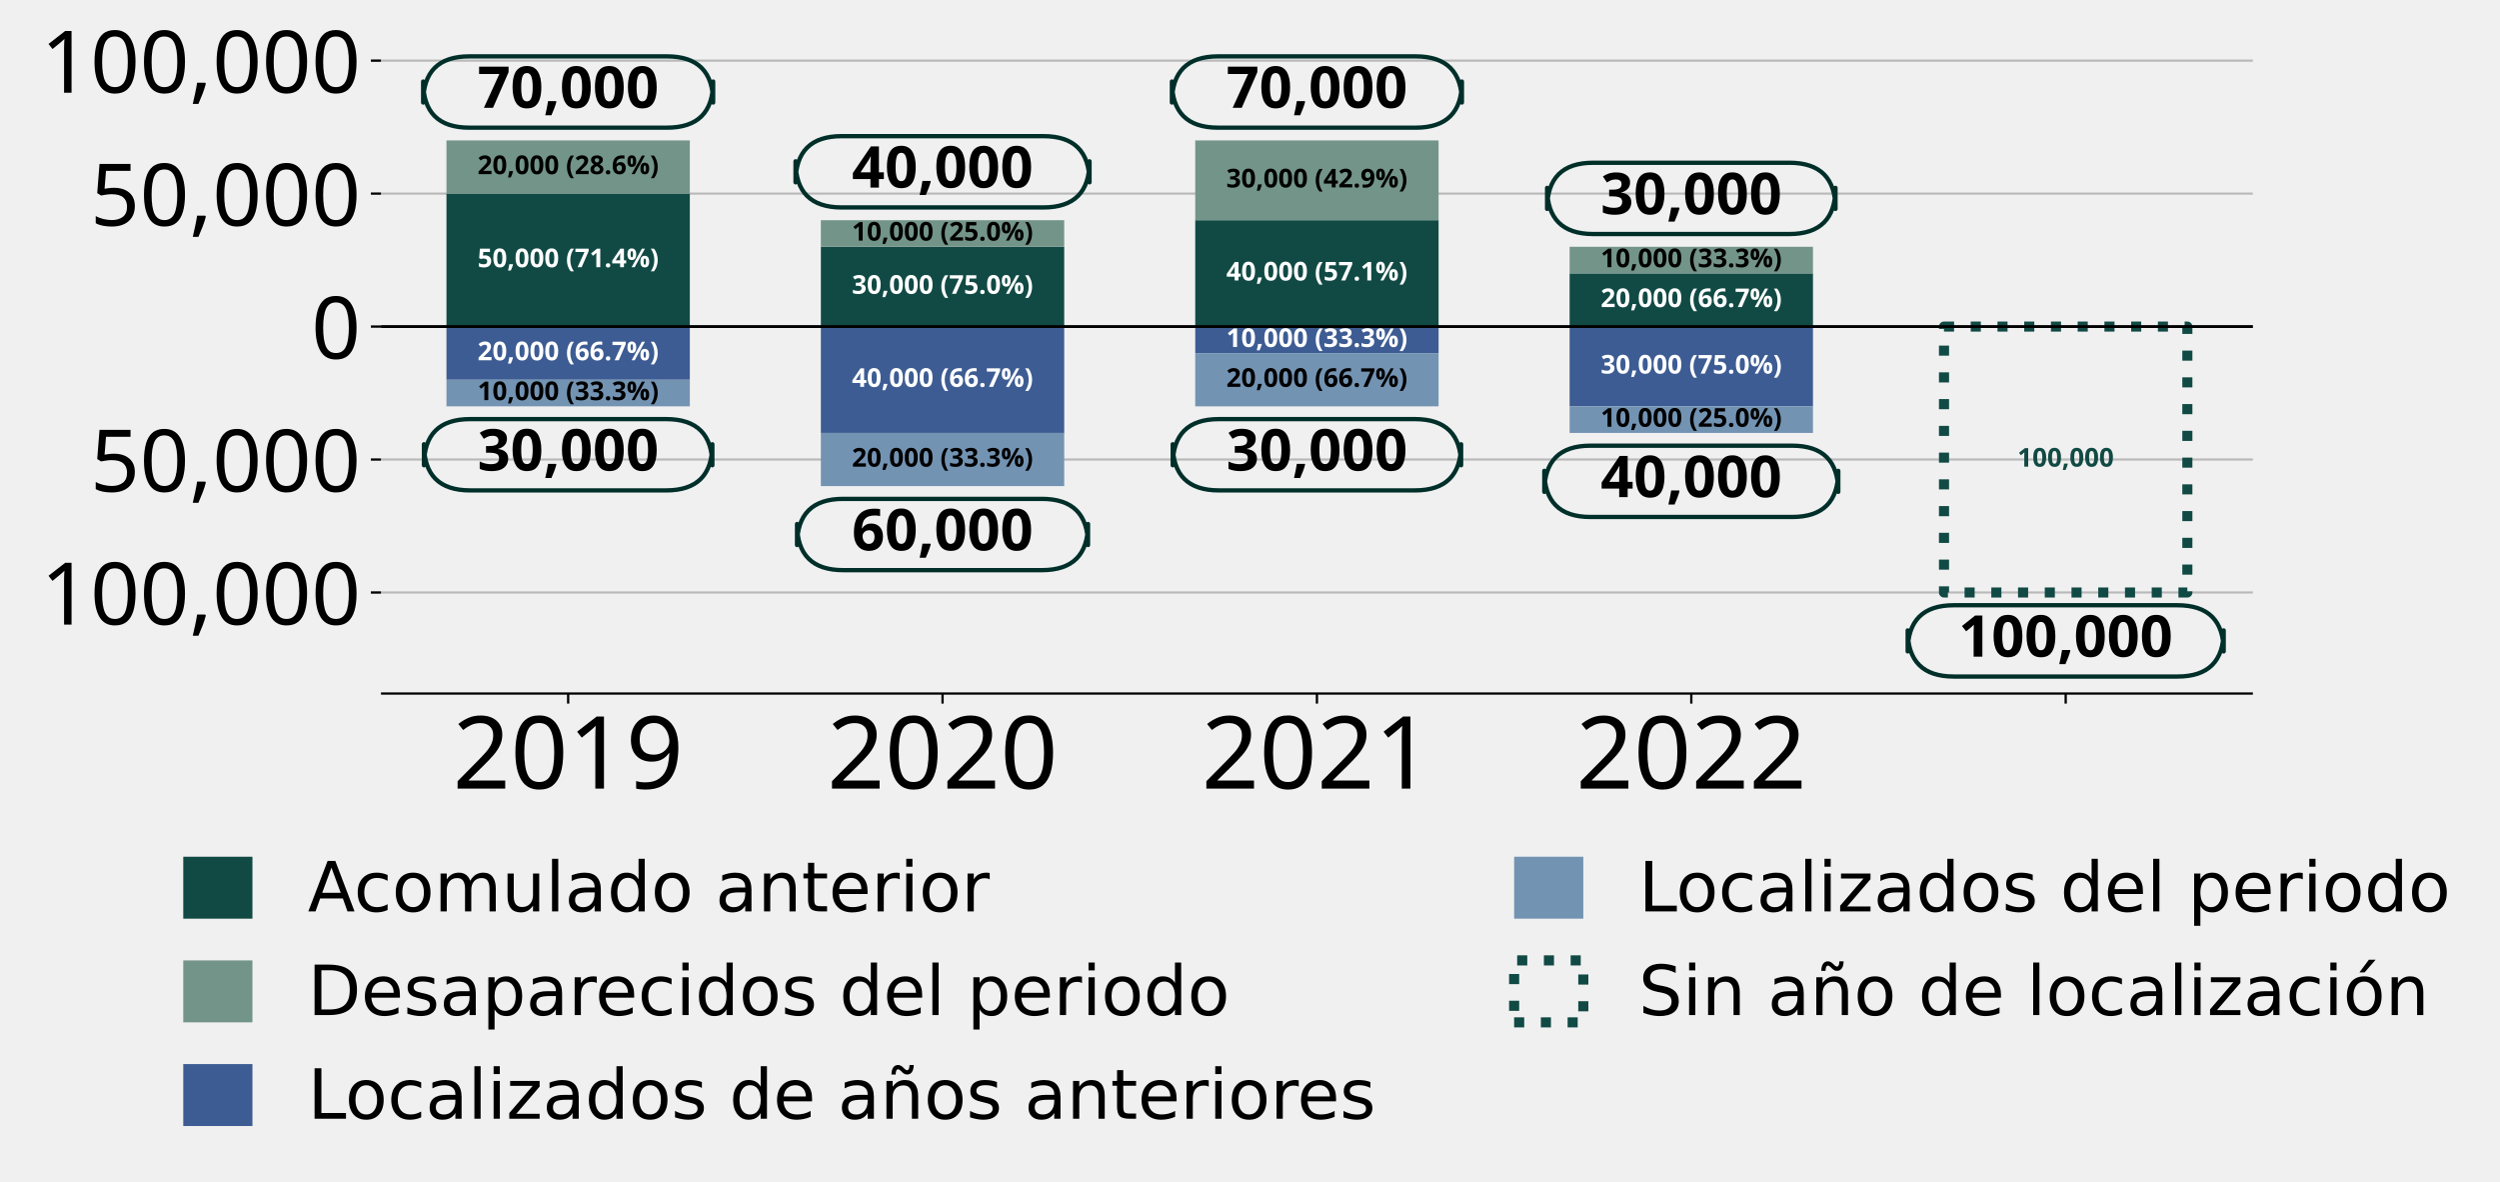
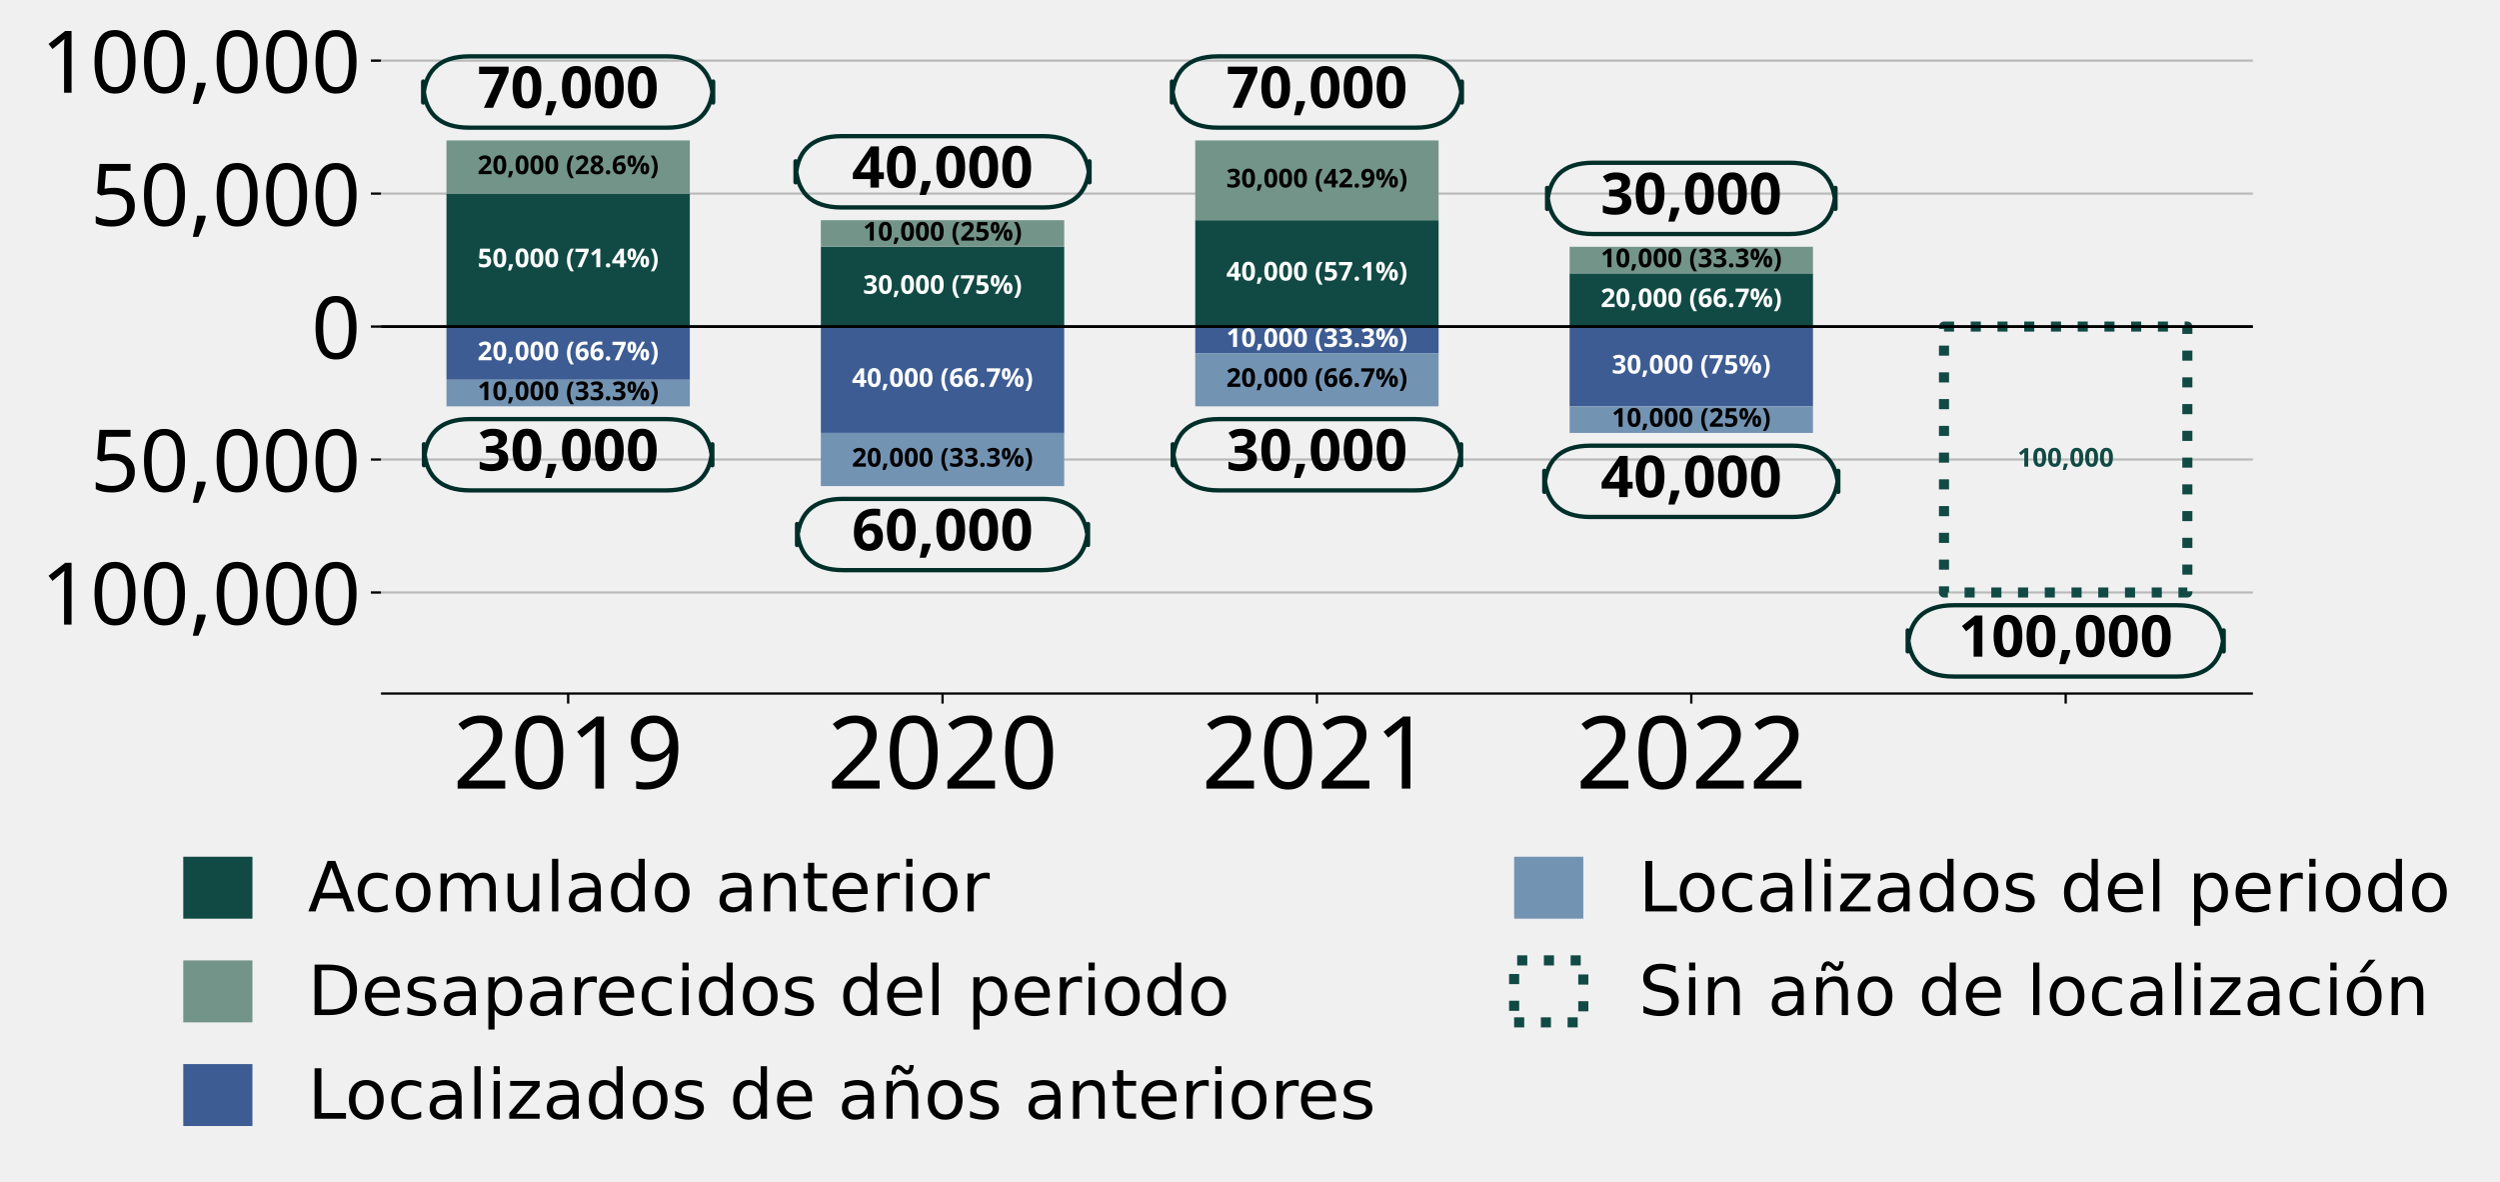
<svg xmlns="http://www.w3.org/2000/svg" xmlns:xlink="http://www.w3.org/1999/xlink" width="866.95pt" height="409.75pt" version="1.1" viewBox="0 0 866.95 409.75">
  <defs>
    <style type="text/css">*{stroke-linejoin: round; stroke-linecap: butt}</style>
  </defs>
  <path d="m0 409.75h866.95v-409.75h-866.95v409.75z" opacity="0" />
  <path d="m132.17 240.5h649.4v-233.3h-649.4v233.3z" opacity="0" />
  <defs>
    <path id="b" d="m0 0v3.5" stroke="#000" stroke-width=".8" />
  </defs>
  <use x="197.106" y="240.504" stroke="#000000" stroke-width=".8" xlink:href="#b" />
  <text transform="rotate(-0 197.11 273.48)" x="197.106" y="273.475" font-family="'Montserrat'" font-size="35px" font-weight="500" text-anchor="middle">2019</text>
  <use x="326.986" y="240.504" stroke="#000000" stroke-width=".8" xlink:href="#b" />
  <text transform="rotate(-0 326.99 273.48)" x="326.986" y="273.475" font-family="'Montserrat'" font-size="35px" font-weight="500" text-anchor="middle">2020</text>
  <use x="456.866" y="240.504" stroke="#000000" stroke-width=".8" xlink:href="#b" />
  <text transform="rotate(-0 456.87 273.48)" x="456.866" y="273.475" font-family="'Montserrat'" font-size="35px" font-weight="500" text-anchor="middle">2021</text>
  <use x="586.746" y="240.504" stroke="#000000" stroke-width=".8" xlink:href="#b" />
  <text transform="rotate(-0 586.75 273.48)" x="586.746" y="273.475" font-family="'Montserrat'" font-size="35px" font-weight="500" text-anchor="middle">2022</text>
  <use x="716.626" y="240.504" stroke="#000000" stroke-width=".8" xlink:href="#b" />
  <text transform="rotate(-0 716.63 273.48)" x="716.626" y="273.475" font-family="'Montserrat'" font-size="35px" font-weight="500" text-anchor="middle" />
  <path d="m132.17 205.46h649.4" clip-path="url(#a)" fill="none" stroke="#b9b9b9" stroke-linecap="square" stroke-width=".75" />
  <defs>
    <path id="c" d="m0 0h-3.5" stroke="#000" stroke-width=".8" />
  </defs>
  <use x="132.166" y="205.462" stroke="#000000" stroke-width=".8" xlink:href="#c" />
  <text transform="rotate(-0 125.17 216.59)" x="125.166" y="216.593" font-family="'Montserrat'" font-size="30px" font-weight="500" text-anchor="end">100,000</text>
  <path d="m132.17 159.35h649.4" clip-path="url(#a)" fill="none" stroke="#b9b9b9" stroke-linecap="square" stroke-width=".75" />
  <use x="132.166" y="159.355" stroke="#000000" stroke-width=".8" xlink:href="#c" />
  <text transform="rotate(-0 125.17 170.49)" x="125.166" y="170.485" font-family="'Montserrat'" font-size="30px" font-weight="500" text-anchor="end">50,000</text>
  <path d="m132.17 113.25h649.4" clip-path="url(#a)" fill="none" stroke="#b9b9b9" stroke-linecap="square" stroke-width=".75" />
  <use x="132.166" y="113.247" stroke="#000000" stroke-width=".8" xlink:href="#c" />
  <text transform="rotate(-0 125.17 124.38)" x="125.166" y="124.378" font-family="'Montserrat'" font-size="30px" font-weight="500" text-anchor="end">0</text>
  <path d="m132.17 67.14h649.4" clip-path="url(#a)" fill="none" stroke="#b9b9b9" stroke-linecap="square" stroke-width=".75" />
  <use x="132.166" y="67.14" stroke="#000000" stroke-width=".8" xlink:href="#c" />
  <text transform="rotate(-0 125.17 78.27)" x="125.166" y="78.27" font-family="'Montserrat'" font-size="30px" font-weight="500" text-anchor="end">50,000</text>
  <path d="m132.17 21.032h649.4" clip-path="url(#a)" fill="none" stroke="#b9b9b9" stroke-linecap="square" stroke-width=".75" />
  <use x="132.166" y="21.032" stroke="#000000" stroke-width=".8" xlink:href="#c" />
  <text transform="rotate(-0 125.17 32.163)" x="125.166" y="32.163" font-family="'Montserrat'" font-size="30px" font-weight="500" text-anchor="end">100,000</text>
  <path d="m154.89 113.25h84.422v-46.108h-84.422z" clip-path="url(#a)" fill="#114a44" />
  <path d="m154.89 67.14h84.422v-18.443h-84.422z" clip-path="url(#a)" fill="#739489" />
  <path d="m154.89 113.25h84.422v18.443h-84.422z" clip-path="url(#a)" fill="#3d5c93" />
  <path d="m154.89 131.69h84.422v9.222h-84.422z" clip-path="url(#a)" fill="#7393b3" />
  <path d="m284.77 113.25h84.422v-27.665h-84.422z" clip-path="url(#a)" fill="#114a44" />
  <path d="m284.77 85.583h84.422v-9.222h-84.422z" clip-path="url(#a)" fill="#739489" />
  <path d="m284.77 113.25h84.422v36.886h-84.422z" clip-path="url(#a)" fill="#3d5c93" />
  <path d="m284.77 150.13h84.422v18.443h-84.422z" clip-path="url(#a)" fill="#7393b3" />
  <path d="m414.65 113.25h84.422v-36.886h-84.422z" clip-path="url(#a)" fill="#114a44" />
  <path d="m414.65 76.361h84.422v-27.665h-84.422z" clip-path="url(#a)" fill="#739489" />
  <path d="m414.65 113.25h84.422v9.222h-84.422z" clip-path="url(#a)" fill="#3d5c93" />
  <path d="m414.65 122.47h84.422v18.443h-84.422z" clip-path="url(#a)" fill="#7393b3" />
  <path d="m544.53 113.25h84.422v-18.443h-84.422z" clip-path="url(#a)" fill="#114a44" />
  <path d="m544.53 94.804h84.422v-9.222h-84.422z" clip-path="url(#a)" fill="#739489" />
  <path d="m544.53 113.25h84.422v27.665h-84.422z" clip-path="url(#a)" fill="#3d5c93" />
  <path d="m544.53 140.91h84.422v9.222h-84.422z" clip-path="url(#a)" fill="#7393b3" />
  <path d="m674.41 113.25h84.422v92.215h-84.422v-92.215z" clip-path="url(#a)" fill="none" stroke="#114a44" stroke-dasharray="3.5,5.775" stroke-width="3.5" />
  <path d="m132.17 113.25h649.4" clip-path="url(#a)" fill="none" stroke="#000" stroke-linecap="square" />
  <path d="m132.17 240.5h649.4" fill="none" stroke="#000" stroke-linecap="square" stroke-width=".8" />
  <text transform="rotate(-0 197.11 92.659)" x="197.106" y="92.659" fill="#ffffff" font-family="'Montserrat'" font-size="9px" font-weight="700" text-anchor="middle">50,000 (71.4%)</text>
  <text transform="rotate(-0 197.11 60.384)" x="197.106" y="60.384" font-family="'Montserrat'" font-size="9px" font-weight="700" text-anchor="middle">20,000 (28.6%)</text>
  <text transform="rotate(-0 197.11 124.93)" x="197.106" y="124.935" fill="#ffffff" font-family="'Montserrat'" font-size="9px" font-weight="700" text-anchor="middle">20,000 (66.7%)</text>
  <text transform="rotate(-0 197.11 138.77)" x="197.106" y="138.767" font-family="'Montserrat'" font-size="9px" font-weight="700" text-anchor="middle">10,000 (33.3%)</text>
  <path d="m162.8 44.273h68.603q16 0 16-16v7.278q0-16-16-16h-68.603q-16 0-16 16v-7.278q0 16 16 16z" fill="none" stroke="#002f2a" stroke-width="1.5" />
  <text transform="rotate(-0 197.11 37.392)" x="197.106" y="37.392" font-family="'Montserrat'" font-size="20px" font-weight="700" text-anchor="middle">70,000  </text>
  <path d="m163.08 170.06h68.044q16 0 16-16v7.278q0-16-16-16h-68.044q-16 0-16 16v-7.278q0 16 16 16z" fill="none" stroke="#002f2a" stroke-width="1.5" />
  <text transform="rotate(-0 197.11 163.18)" x="197.106" y="163.176" font-family="'Montserrat'" font-size="20px" font-weight="700" text-anchor="middle">30,000  </text>
-   <text transform="rotate(-0 326.99 101.88)" x="326.986" y="101.881" fill="#ffffff" font-family="'Montserrat'" font-size="9px" font-weight="700" text-anchor="middle">30,000 (75.0%)</text>
-   <text transform="rotate(-0 326.99 83.438)" x="326.986" y="83.438" font-family="'Montserrat'" font-size="9px" font-weight="700" text-anchor="middle">10,000 (25.0%)</text>
+   <text transform="rotate(-0 326.99 101.88)" x="326.986" y="101.881" fill="#ffffff" font-family="'Montserrat'" font-size="9px" font-weight="700" text-anchor="middle">30,000 (75%)</text>
+   <text transform="rotate(-0 326.99 83.438)" x="326.986" y="83.438" font-family="'Montserrat'" font-size="9px" font-weight="700" text-anchor="middle">10,000 (25%)</text>
  <text transform="rotate(-0 326.99 134.16)" x="326.986" y="134.156" fill="#ffffff" font-family="'Montserrat'" font-size="9px" font-weight="700" text-anchor="middle">40,000 (66.7%)</text>
  <text transform="rotate(-0 326.99 161.82)" x="326.986" y="161.821" font-family="'Montserrat'" font-size="9px" font-weight="700" text-anchor="middle">20,000 (33.3%)</text>
  <path d="m291.99 71.938h69.984q16 0 16-16v7.278q0-16-16-16h-69.984q-16 0-16 16v-7.278q0 16 16 16z" fill="none" stroke="#002f2a" stroke-width="1.5" />
  <text transform="rotate(-0 326.99 65.057)" x="326.986" y="65.057" font-family="'Montserrat'" font-size="20px" font-weight="700" text-anchor="middle">40,000  </text>
  <path d="m292.51 197.72h68.944q16 0 16-16v7.278q0-16-16-16h-68.944q-16 0-16 16v-7.278q0 16 16 16z" fill="none" stroke="#002f2a" stroke-width="1.5" />
  <text transform="rotate(-0 326.99 190.84)" x="326.986" y="190.84" font-family="'Montserrat'" font-size="20px" font-weight="700" text-anchor="middle">60,000  </text>
  <text transform="rotate(-0 456.87 97.27)" x="456.866" y="97.27" fill="#ffffff" font-family="'Montserrat'" font-size="9px" font-weight="700" text-anchor="middle">40,000 (57.1%)</text>
  <text transform="rotate(-0 456.87 64.995)" x="456.866" y="64.995" font-family="'Montserrat'" font-size="9px" font-weight="700" text-anchor="middle">30,000 (42.9%)</text>
  <text transform="rotate(-0 456.87 120.32)" x="456.866" y="120.324" fill="#ffffff" font-family="'Montserrat'" font-size="9px" font-weight="700" text-anchor="middle">10,000 (33.3%)</text>
  <text transform="rotate(-0 456.87 134.16)" x="456.866" y="134.156" font-family="'Montserrat'" font-size="9px" font-weight="700" text-anchor="middle">20,000 (66.7%)</text>
  <path d="m422.56 44.273h68.603q16 0 16-16v7.278q0-16-16-16h-68.603q-16 0-16 16v-7.278q0 16 16 16z" fill="none" stroke="#002f2a" stroke-width="1.5" />
  <text transform="rotate(-0 456.87 37.392)" x="456.866" y="37.392" font-family="'Montserrat'" font-size="20px" font-weight="700" text-anchor="middle">70,000  </text>
  <path d="m422.84 170.06h68.044q16 0 16-16v7.278q0-16-16-16h-68.044q-16 0-16 16v-7.278q0 16 16 16z" fill="none" stroke="#002f2a" stroke-width="1.5" />
  <text transform="rotate(-0 456.87 163.18)" x="456.866" y="163.176" font-family="'Montserrat'" font-size="20px" font-weight="700" text-anchor="middle">30,000  </text>
  <text transform="rotate(-0 586.75 106.49)" x="586.746" y="106.492" fill="#ffffff" font-family="'Montserrat'" font-size="9px" font-weight="700" text-anchor="middle">20,000 (66.7%)</text>
  <text transform="rotate(-0 586.75 92.659)" x="586.746" y="92.659" font-family="'Montserrat'" font-size="9px" font-weight="700" text-anchor="middle">10,000 (33.3%)</text>
-   <text transform="rotate(-0 586.75 129.55)" x="586.746" y="129.545" fill="#ffffff" font-family="'Montserrat'" font-size="9px" font-weight="700" text-anchor="middle">30,000 (75.0%)</text>
-   <text transform="rotate(-0 586.75 147.99)" x="586.746" y="147.988" font-family="'Montserrat'" font-size="9px" font-weight="700" text-anchor="middle">10,000 (25.0%)</text>
+   <text transform="rotate(-0 586.75 129.55)" x="586.746" y="129.545" fill="#ffffff" font-family="'Montserrat'" font-size="9px" font-weight="700" text-anchor="middle">30,000 (75%)</text>
+   <text transform="rotate(-0 586.75 147.99)" x="586.746" y="147.988" font-family="'Montserrat'" font-size="9px" font-weight="700" text-anchor="middle">10,000 (25%)</text>
  <path d="m552.72 81.159h68.044q16 0 16-16v7.278q0-16-16-16h-68.044q-16 0-16 16v-7.278q0 16 16 16z" fill="none" stroke="#002f2a" stroke-width="1.5" />
  <text transform="rotate(-0 586.75 74.278)" x="586.746" y="74.278" font-family="'Montserrat'" font-size="20px" font-weight="700" text-anchor="middle">30,000  </text>
  <path d="m551.75 179.28h69.984q16 0 16-16v7.278q0-16-16-16h-69.984q-16 0-16 16v-7.278q0 16 16 16z" fill="none" stroke="#002f2a" stroke-width="1.5" />
  <text transform="rotate(-0 586.75 172.4)" x="586.746" y="172.397" font-family="'Montserrat'" font-size="20px" font-weight="700" text-anchor="middle">40,000  </text>
  <text transform="rotate(-0 716.63 161.82)" x="716.626" y="161.821" fill="#114a44" font-family="'Montserrat'" font-size="9px" font-weight="700" text-anchor="middle">100,000</text>
  <path d="m677.81 234.61h77.625q16 0 16-16v7.278q0-16-16-16h-77.625q-16 0-16 16v-7.278q0 16 16 16z" fill="none" stroke="#002f2a" stroke-width="1.5" />
  <text transform="rotate(-0 716.63 227.73)" x="716.626" y="227.726" font-family="'Montserrat'" font-size="20px" font-weight="700" text-anchor="middle">100,000  </text>
  <path d="m63.577 318.58h24v-21.48h-24z" fill="#114a44" />
  <text transform="rotate(-0 106.78 316.06)" x="106.777" y="316.06" font-family="'DejaVu Sans', 'Bitstream Vera Sans', 'Computer Modern Sans Serif', 'Lucida Grande', 'Verdana', 'Geneva', 'Lucid', 'Arial', 'Helvetica', 'Avant Garde', sans-serif" font-size="24px">Acomulado anterior </text>
  <path d="m63.577 354.53h24v-21.48h-24z" fill="#739489" />
  <text transform="rotate(-0 106.78 352.01)" x="106.777" y="352.011" font-family="'DejaVu Sans', 'Bitstream Vera Sans', 'Computer Modern Sans Serif', 'Lucida Grande', 'Verdana', 'Geneva', 'Lucid', 'Arial', 'Helvetica', 'Avant Garde', sans-serif" font-size="24px">Desaparecidos del periodo</text>
  <path d="m63.577 390.48h24v-21.48h-24z" fill="#3d5c93" />
  <text transform="rotate(-0 106.78 387.96)" x="106.777" y="387.962" font-family="'DejaVu Sans', 'Bitstream Vera Sans', 'Computer Modern Sans Serif', 'Lucida Grande', 'Verdana', 'Geneva', 'Lucid', 'Arial', 'Helvetica', 'Avant Garde', sans-serif" font-size="24px">Localizados de años anteriores</text>
  <path d="m525.28 318.58h24v-21.48h-24z" fill="#7393b3" />
  <text transform="rotate(-0 568.48 316.06)" x="568.481" y="316.06" font-family="'DejaVu Sans', 'Bitstream Vera Sans', 'Computer Modern Sans Serif', 'Lucida Grande', 'Verdana', 'Geneva', 'Lucid', 'Arial', 'Helvetica', 'Avant Garde', sans-serif" font-size="24px">Localizados del periodo</text>
  <path d="m525.28 354.53h24v-21.48h-24v21.48z" fill="none" stroke="#114a44" stroke-dasharray="3.5,5.775" stroke-width="3.5" />
  <text transform="rotate(-0 568.48 352.01)" x="568.481" y="352.011" font-family="'DejaVu Sans', 'Bitstream Vera Sans', 'Computer Modern Sans Serif', 'Lucida Grande', 'Verdana', 'Geneva', 'Lucid', 'Arial', 'Helvetica', 'Avant Garde', sans-serif" font-size="24px">Sin año de localización</text>
  <defs>
    <clipPath id="a">
      <rect x="132.17" y="7.2" width="649.4" height="233.3" />
    </clipPath>
  </defs>
</svg>
